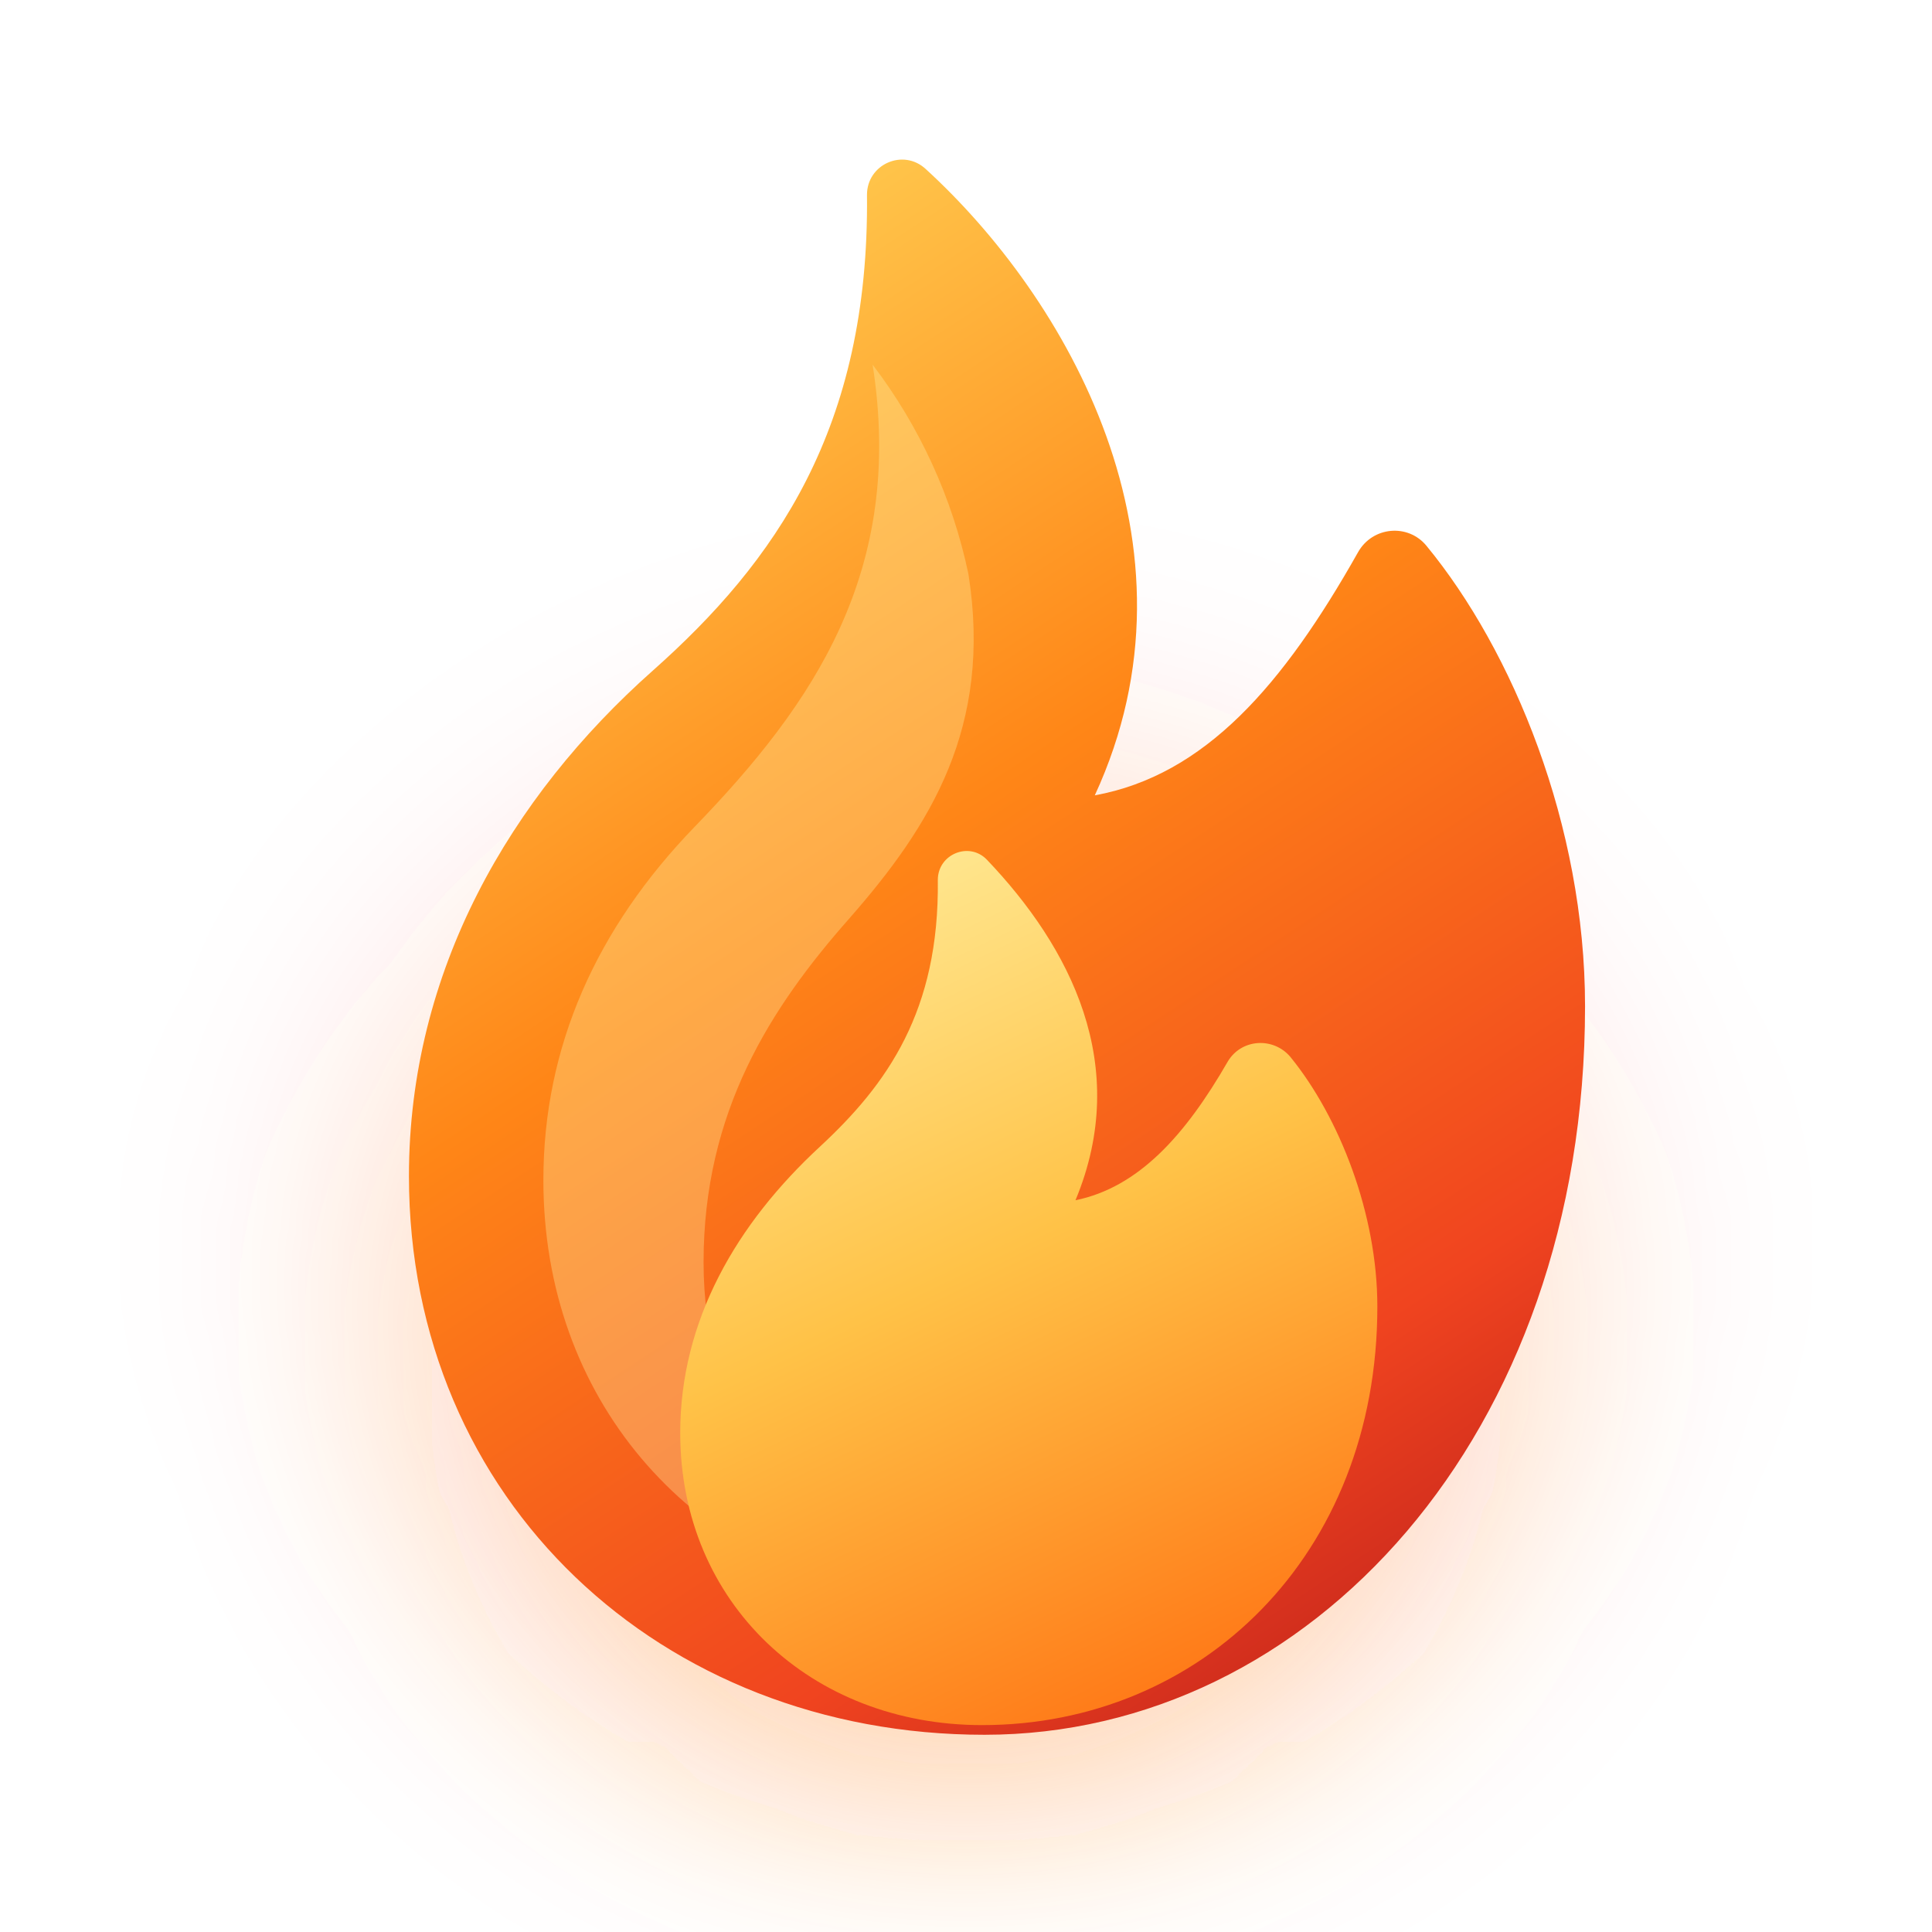
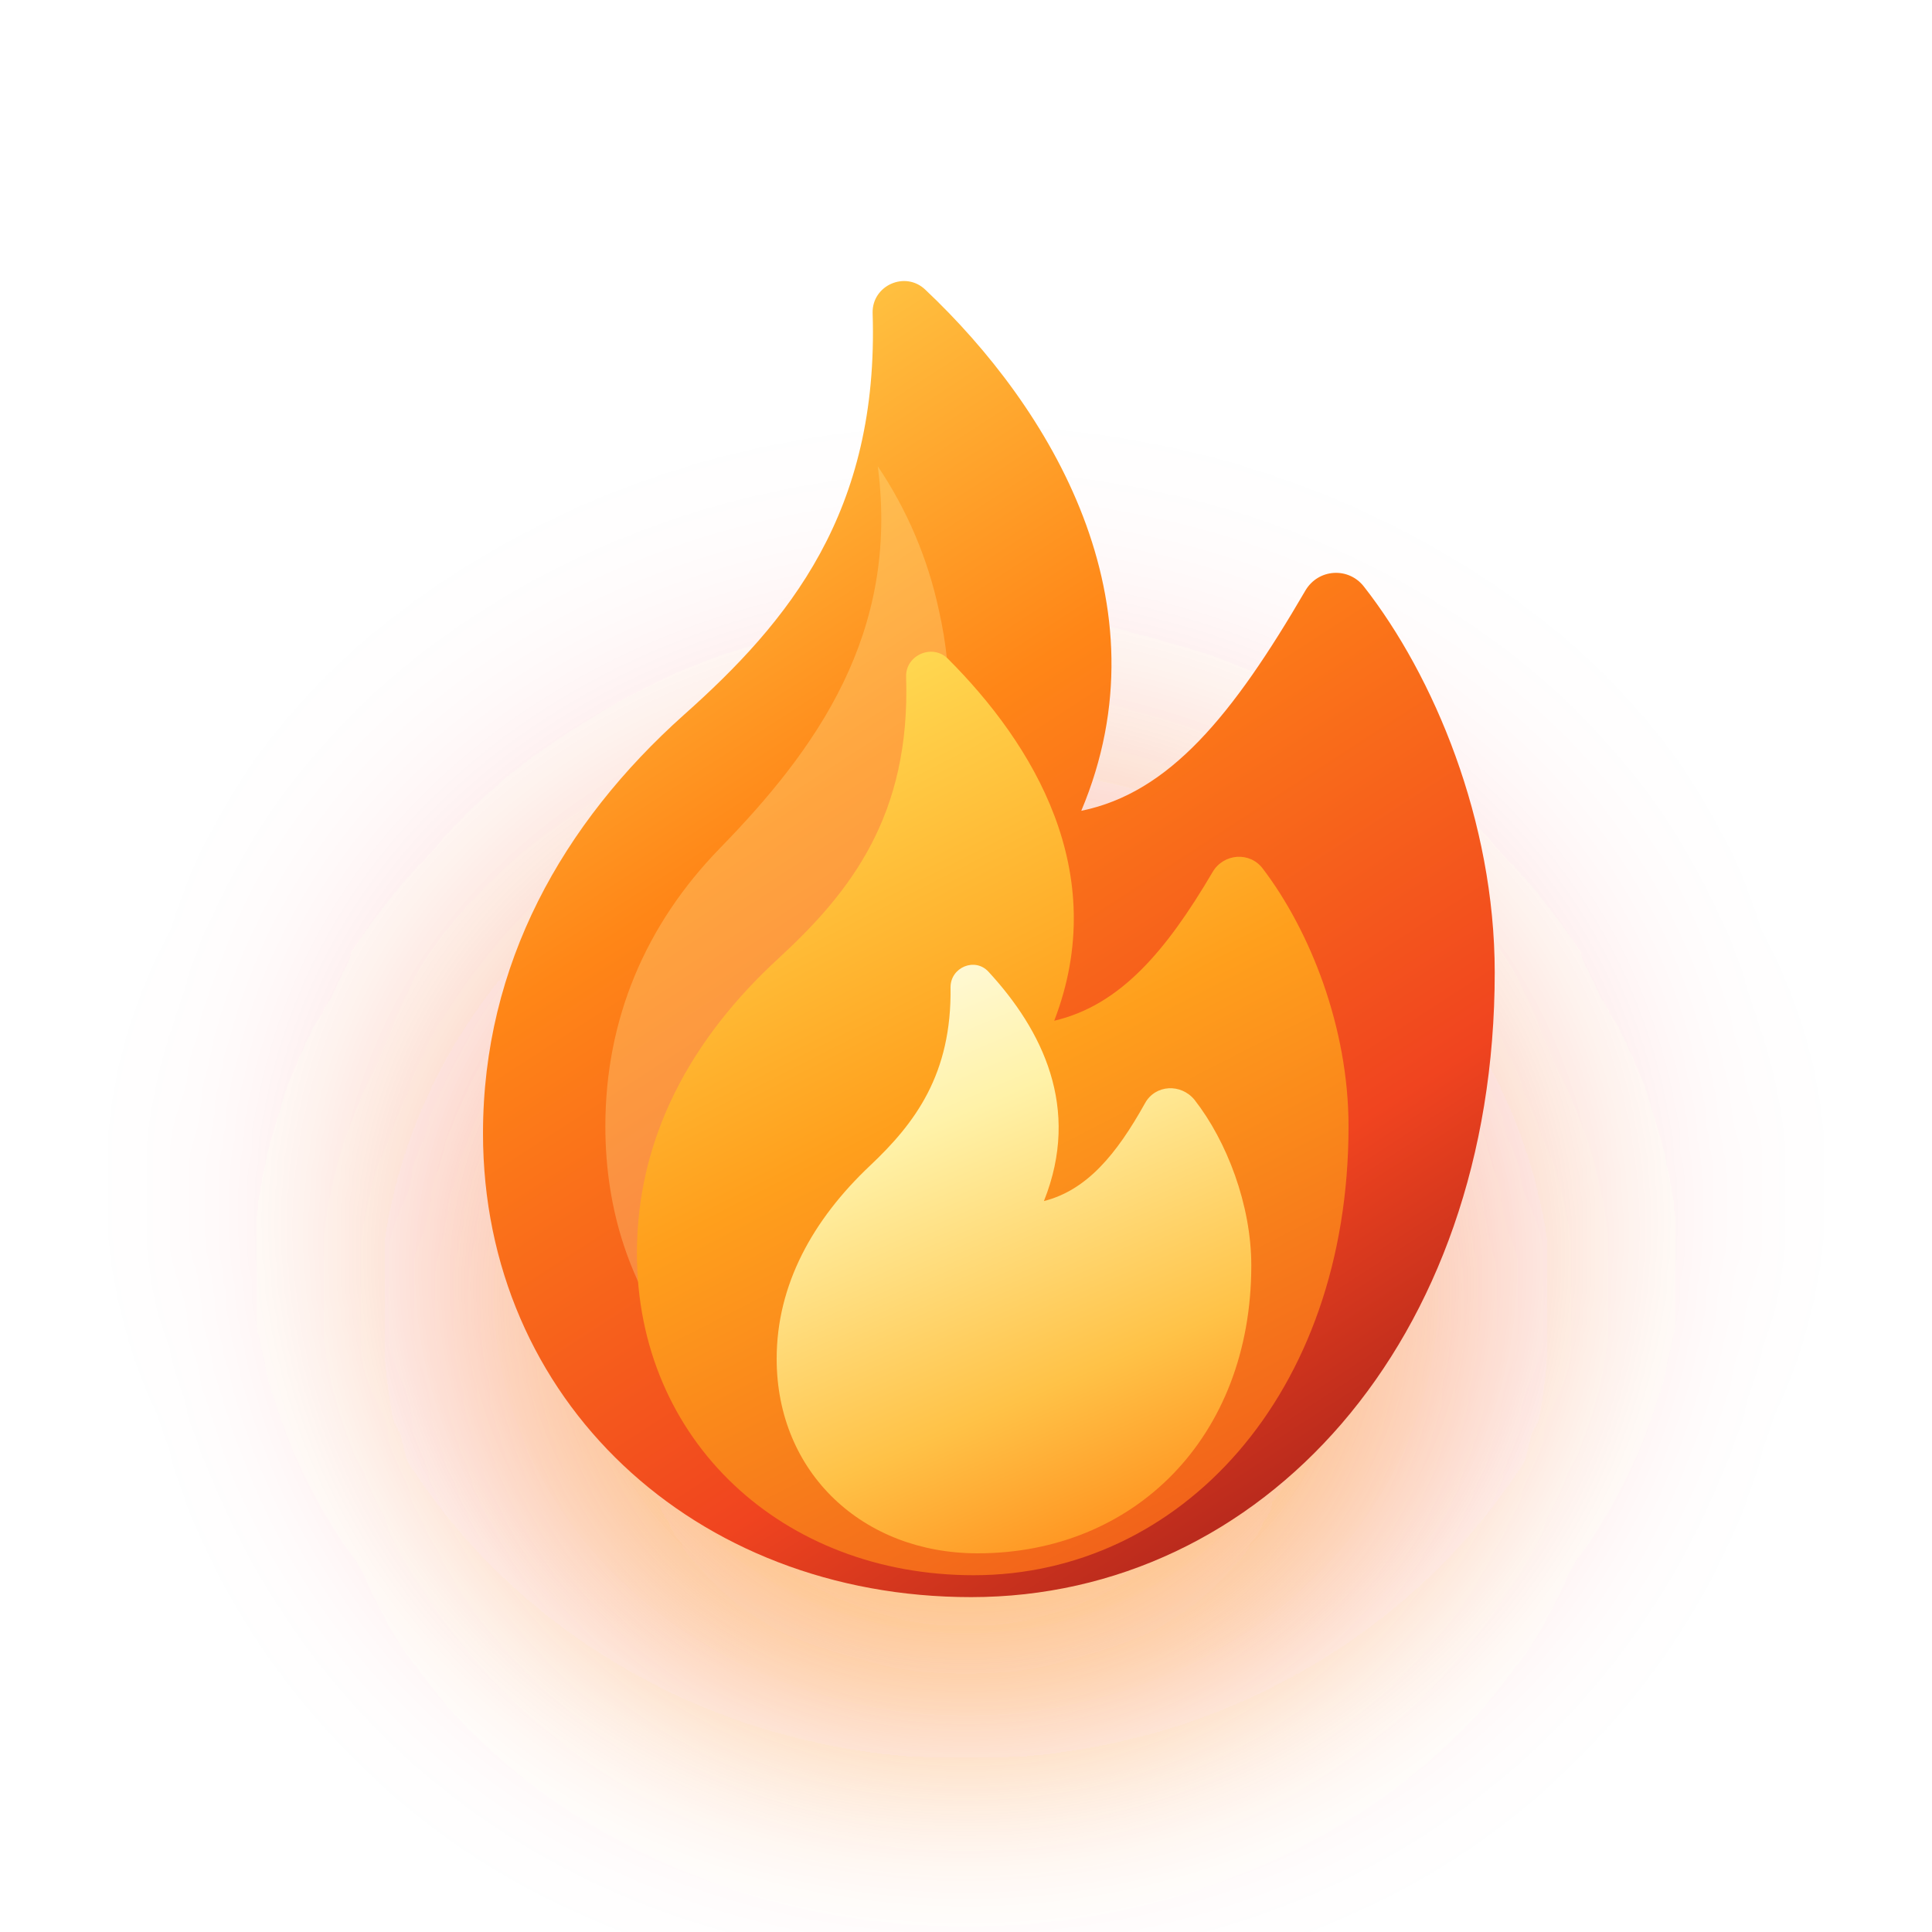
- <svg xmlns="http://www.w3.org/2000/svg" width="24" height="24" viewBox="0 0 24 24" role="img" aria-label="Fire">
+ <svg xmlns="http://www.w3.org/2000/svg" width="24" height="24" viewBox="-3 -3 30 30" role="img" aria-label="Fire">
  <defs>
-     <radialGradient id="fire-glow" cx="50%" cy="66%" r="58%">
-       <stop offset="0" stop-color="#ffd36a" stop-opacity=".72" />
-       <stop offset=".52" stop-color="#ff7a1a" stop-opacity=".26" />
-       <stop offset="1" stop-color="#ff2d20" stop-opacity="0" />
+     <radialGradient id="fire-glow" cx="50%" cy="64%" r="60%">
+       <stop offset="0" stop-color="#ffe27a" stop-opacity=".95" />
+       <stop offset=".38" stop-color="#ff8a16" stop-opacity=".55" />
+       <stop offset=".72" stop-color="#ef3b1d" stop-opacity=".18" />
+       <stop offset="1" stop-color="#ef3b1d" stop-opacity="0" />
    </radialGradient>
-     <linearGradient id="fire-outer" x1="6" x2="18.5" y1="2.5" y2="21.5" gradientUnits="userSpaceOnUse">
-       <stop offset="0" stop-color="#ffd85a" />
-       <stop offset=".42" stop-color="#ff8617" />
-       <stop offset=".78" stop-color="#f0441f" />
-       <stop offset="1" stop-color="#b91c1c" />
+     <linearGradient id="fire-outer" x1="6" x2="18.8" y1="2.1" y2="21.8" gradientUnits="userSpaceOnUse">
+       <stop offset="0" stop-color="#ffd34d" />
+       <stop offset=".35" stop-color="#ff8617" />
+       <stop offset=".72" stop-color="#f0441f" />
+       <stop offset="1" stop-color="#991b1b" />
    </linearGradient>
-     <linearGradient id="fire-inner" x1="9.3" x2="14.9" y1="9.2" y2="20.8" gradientUnits="userSpaceOnUse">
-       <stop offset="0" stop-color="#fff7b0" />
-       <stop offset=".55" stop-color="#ffc247" />
-       <stop offset="1" stop-color="#ff7a18" />
+     <linearGradient id="fire-mid" x1="8.4" x2="15.8" y1="7" y2="21.5" gradientUnits="userSpaceOnUse">
+       <stop offset="0" stop-color="#ffe45c" />
+       <stop offset=".48" stop-color="#ff9f1c" />
+       <stop offset="1" stop-color="#f05a1a" />
    </linearGradient>
-     <filter id="soft-blur" x="-35%" y="-35%" width="170%" height="170%">
-       <feGaussianBlur stdDeviation="1.25" />
+     <linearGradient id="fire-inner" x1="10" x2="14.6" y1="10.5" y2="21.3" gradientUnits="userSpaceOnUse">
+       <stop offset="0" stop-color="#ffffff" />
+       <stop offset=".36" stop-color="#fff2a8" />
+       <stop offset=".74" stop-color="#ffc247" />
+       <stop offset="1" stop-color="#ff8a18" />
+     </linearGradient>
+     <filter id="fire-blur" x="-50%" y="-50%" width="200%" height="200%">
+       <feGaussianBlur stdDeviation="1.7" />
    </filter>
  </defs>
  <style>
-     .flame{transform-box:fill-box;transform-origin:50% 82%;animation:flicker 2.8s ease-in-out infinite}
-     .inner{transform-box:fill-box;transform-origin:50% 88%;animation:innerFlicker 2.1s ease-in-out infinite}
-     .glow{animation:glowPulse 2.8s ease-in-out infinite}
-     @keyframes flicker{
-       0%,100%{transform:scale(1) translateX(0)}
-       25%{transform:scale(.98,1.03) translateX(-.15px)}
-       52%{transform:scale(1.02,.99) translateX(.16px)}
-       76%{transform:scale(.99,1.02) translateX(-.08px)}
+     .glow{transform-box:fill-box;transform-origin:50% 58%;animation:fireGlow 1.45s ease-in-out infinite}
+     .outer{transform-box:fill-box;transform-origin:50% 86%;animation:fireLean 1.55s ease-in-out infinite}
+     .mid{transform-box:fill-box;transform-origin:50% 88%;animation:fireMid 1.35s ease-in-out infinite}
+     .inner{transform-box:fill-box;transform-origin:50% 91%;animation:fireInner 1.18s ease-in-out infinite}
+     @keyframes fireGlow{
+       0%,100%{opacity:.58;transform:scale(.94)}
+       42%{opacity:.96;transform:scale(1.1)}
+       70%{opacity:.68;transform:scale(1.02)}
    }
-     @keyframes innerFlicker{
-       0%,100%{transform:scale(1);opacity:.95}
-       40%{transform:scale(.93,1.08);opacity:.84}
-       68%{transform:scale(1.06,.96);opacity:1}
+     @keyframes fireLean{
+       0%,100%{transform:translateX(0) scale(1)}
+       28%{transform:translateX(-.32px) scale(.985,1.035)}
+       58%{transform:translateX(.28px) scale(1.025,.985)}
+       82%{transform:translateX(-.12px) scale(.995,1.02)}
    }
-     @keyframes glowPulse{
-       0%,100%{opacity:.78}
-       45%{opacity:.52}
-       72%{opacity:.88}
+     @keyframes fireMid{
+       0%,100%{opacity:.9;transform:translateX(0) scale(1)}
+       34%{opacity:1;transform:translateX(.24px) scale(.95,1.09)}
+       66%{opacity:.82;transform:translateX(-.2px) scale(1.06,.96)}
+     }
+     @keyframes fireInner{
+       0%,100%{opacity:.96;transform:translateY(0) scale(1)}
+       30%{opacity:.72;transform:translateY(.2px) scale(.88,1.16)}
+       62%{opacity:1;transform:translateY(-.15px) scale(1.08,.94)}
    }
    @media (prefers-reduced-motion: reduce){
-       .flame,.inner,.glow{animation:none}
+       .glow,.outer,.mid,.inner{animation:none}
    }
  </style>
-   <ellipse class="glow" cx="12" cy="14.7" rx="8.3" ry="8.1" fill="url(#fire-glow)" filter="url(#soft-blur)" />
-   <g class="flame">
-     <path fill="url(#fire-outer)" d="M12.23 21.55c-4.02 0-7.15-2.91-7.15-6.94 0-2.55 1.26-4.71 3.03-6.28 1.52-1.35 2.69-3.01 2.66-5.91 0-.38.45-.58.73-.32 1.74 1.59 3.54 4.66 2.1 7.78 1.37-.25 2.34-1.37 3.27-3.02.18-.32.62-.36.85-.08 1.07 1.3 1.97 3.47 1.97 5.72 0 5.33-3.42 9.05-7.46 9.05Z" />
-     <path fill="#fff0a3" opacity=".34" d="M10.84 4.53c.4 2.56-.73 4.21-2.21 5.74-1.22 1.26-1.88 2.73-1.88 4.39 0 2.7 1.78 4.76 4.38 5.25-1.47-.96-2.39-2.44-2.39-4.23 0-1.87.83-3.16 1.81-4.27 1.01-1.15 1.78-2.38 1.48-4.28a6.5 6.5 0 0 0-1.19-2.6Z" />
-     <path class="inner" fill="url(#fire-inner)" d="M12.2 21.43c-2.12 0-3.75-1.51-3.75-3.63 0-1.4.7-2.6 1.74-3.56.83-.77 1.48-1.68 1.46-3.31 0-.32.39-.48.61-.25 1.03 1.08 1.8 2.55 1.1 4.23.78-.16 1.36-.8 1.89-1.72.17-.29.57-.31.78-.06.61.75 1.08 1.95 1.08 3.1 0 3.1-2.2 5.2-4.91 5.2Z" />
+   <ellipse class="glow" cx="12" cy="14.8" rx="10.1" ry="9.5" fill="url(#fire-glow)" filter="url(#fire-blur)" />
+   <g class="outer">
+     <path fill="url(#fire-outer)" d="M12.08 21.8c-4.3 0-7.58-3.06-7.58-7.2 0-2.63 1.24-4.82 3.12-6.5 1.63-1.45 3.03-3.15 2.93-6.24-.01-.43.51-.66.82-.36 1.94 1.83 3.78 4.86 2.42 8.09 1.37-.28 2.35-1.48 3.48-3.42.2-.34.67-.37.91-.06 1.08 1.38 2.03 3.63 2.03 5.99 0 5.74-3.62 9.7-8.13 9.7Z" />
+     <path fill="#fff1a6" opacity=".28" d="M10.63 4.24c.34 2.6-.96 4.4-2.45 5.93-1.16 1.19-1.78 2.66-1.78 4.32 0 2.65 1.6 4.65 4.12 5.34-1.25-1.04-2.01-2.48-2.01-4.05 0-1.88.79-3.22 1.81-4.42 1.1-1.3 1.72-2.84 1.26-4.88a6.4 6.4 0 0 0-.95-2.24Z" />
  </g>
+   <path class="mid" fill="url(#fire-mid)" d="M12.12 21.46c-2.96 0-5.23-2.08-5.23-5 0-1.79.83-3.32 2.2-4.58 1.13-1.04 2.05-2.23 1.98-4.37-.01-.34.41-.52.65-.28 1.32 1.32 2.54 3.31 1.65 5.62 1.02-.24 1.73-1.07 2.46-2.31.17-.29.58-.32.78-.05.73.96 1.33 2.46 1.33 4 0 4.17-2.62 6.97-5.82 6.97Z" />
+   <path class="inner" fill="url(#fire-inner)" d="M12.18 21.12c-1.78 0-3.12-1.25-3.12-3.02 0-1.15.56-2.16 1.45-3 .7-.66 1.27-1.42 1.25-2.77 0-.31.38-.47.59-.24.83.9 1.44 2.11.86 3.56.67-.17 1.13-.73 1.57-1.52.16-.29.56-.31.77-.05.5.64.88 1.63.88 2.57 0 2.67-1.82 4.47-4.25 4.47Z" />
</svg>
